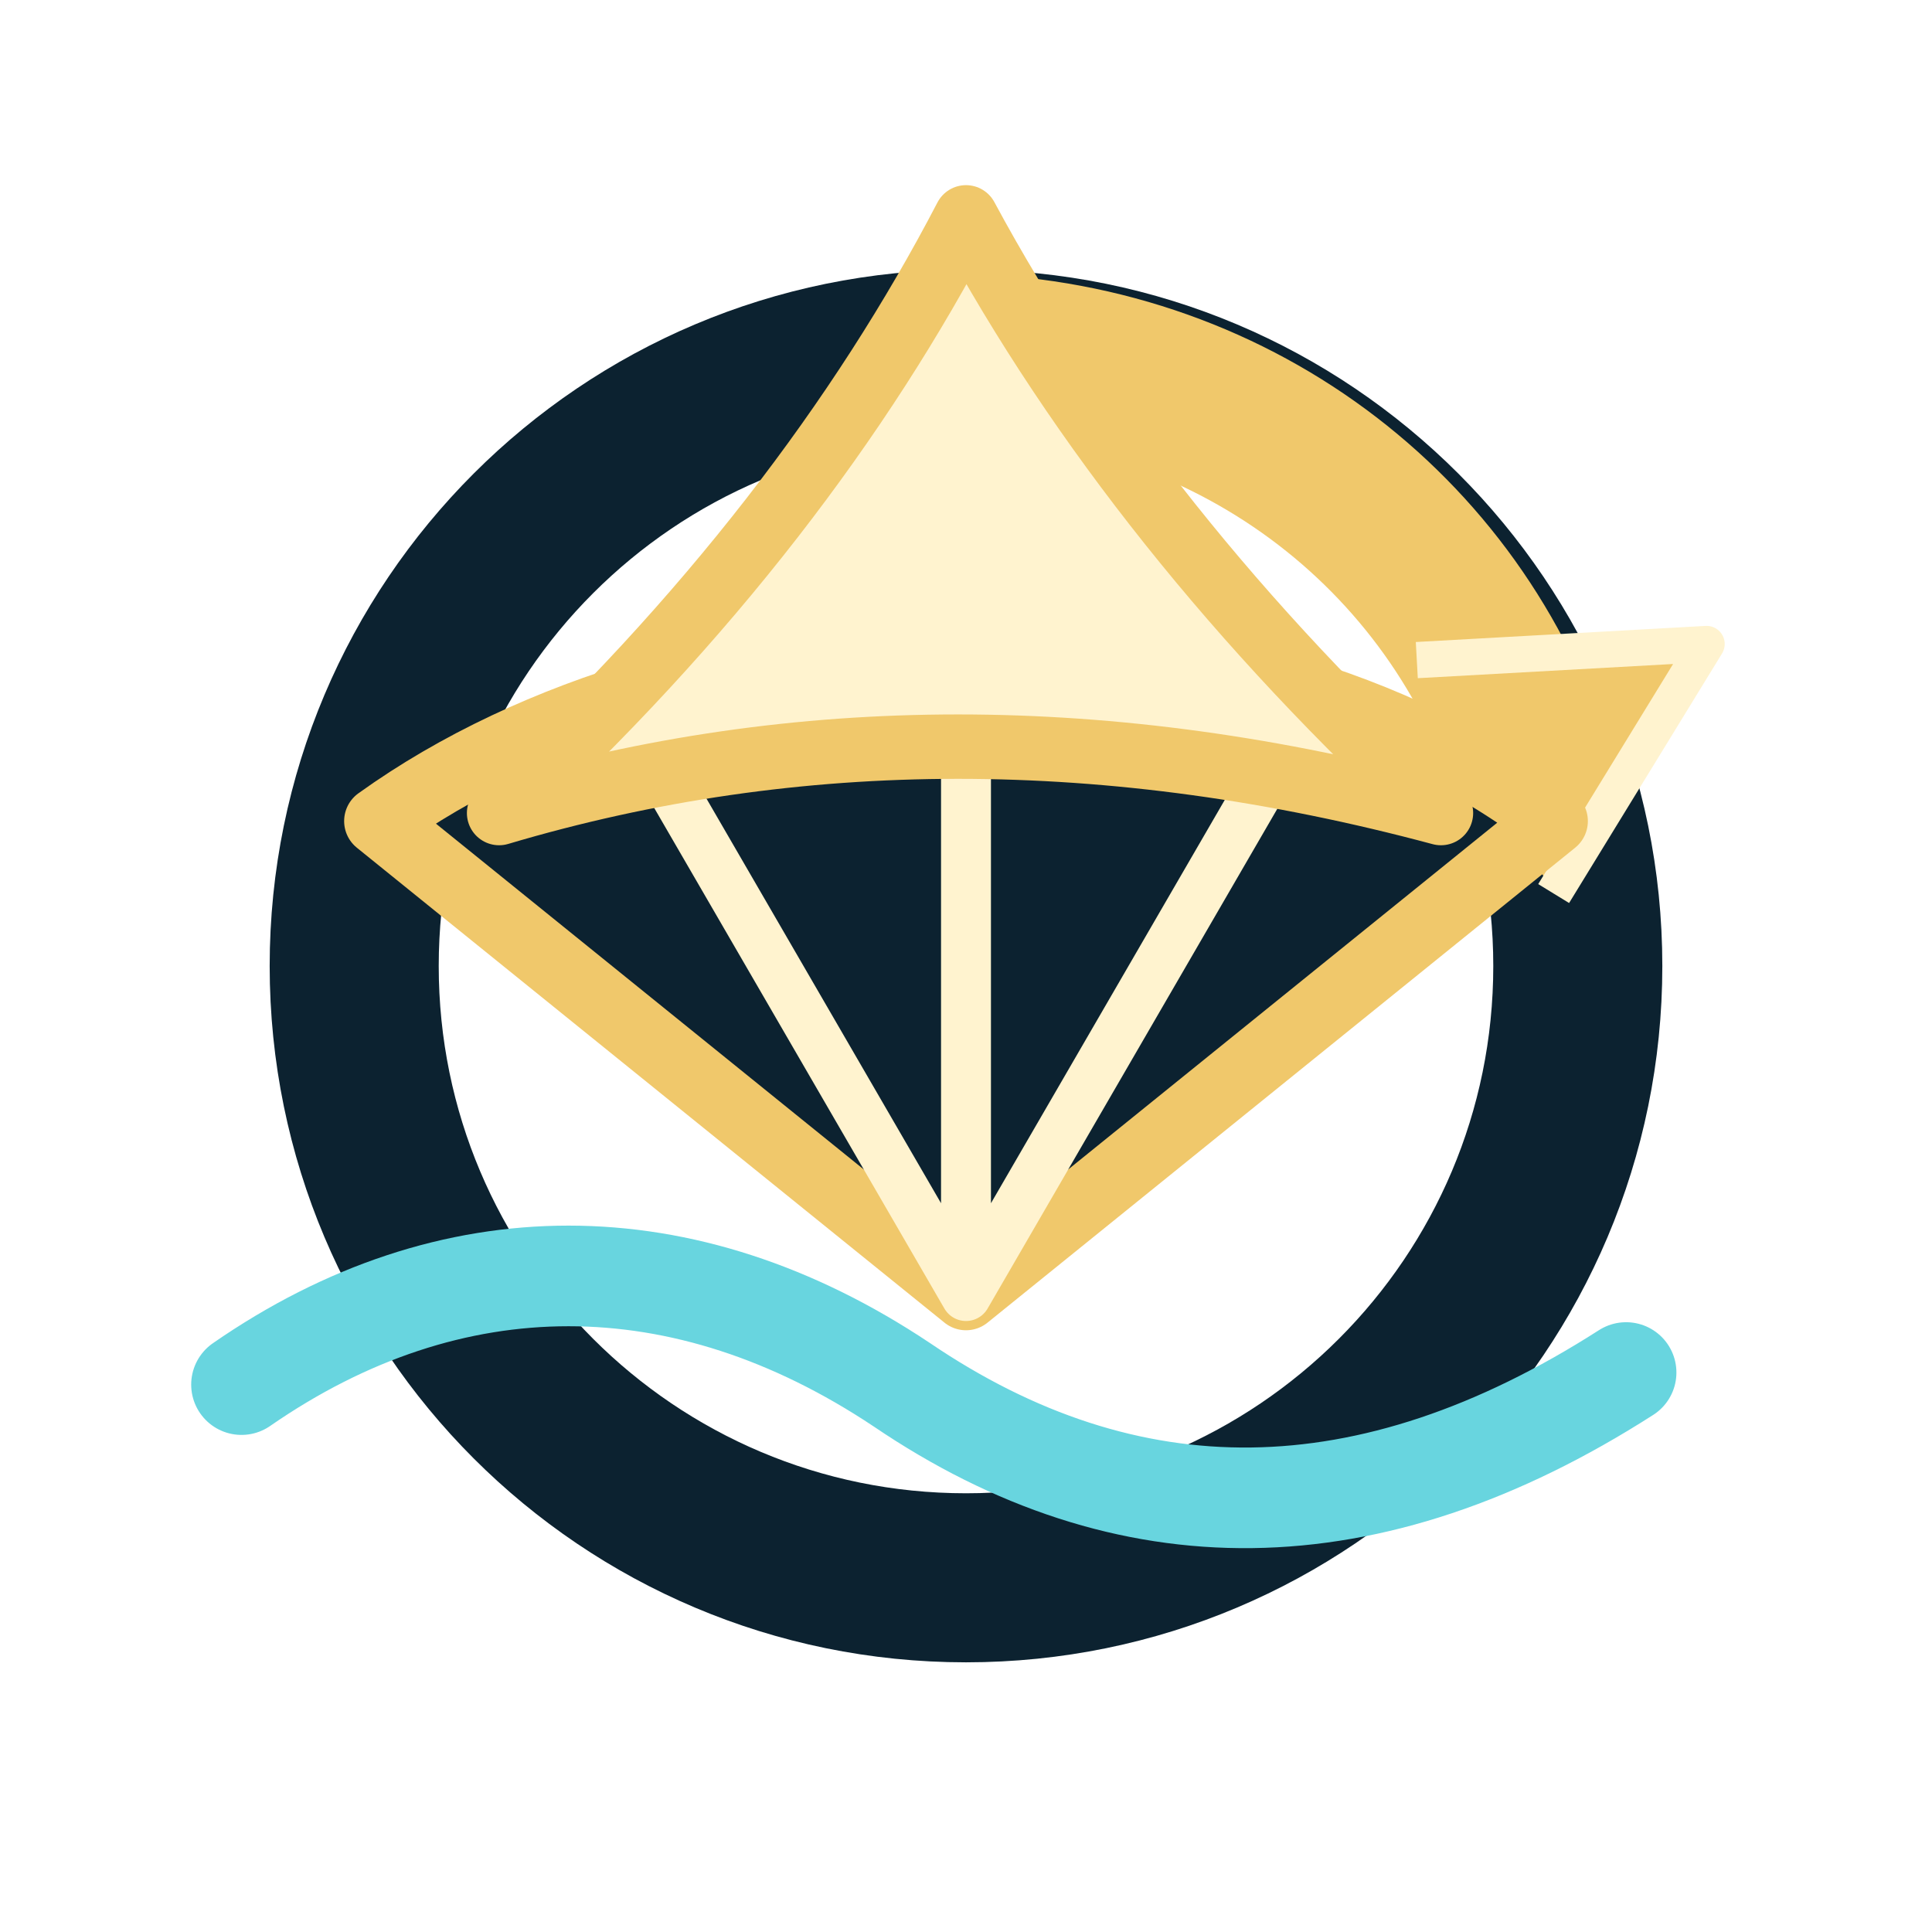
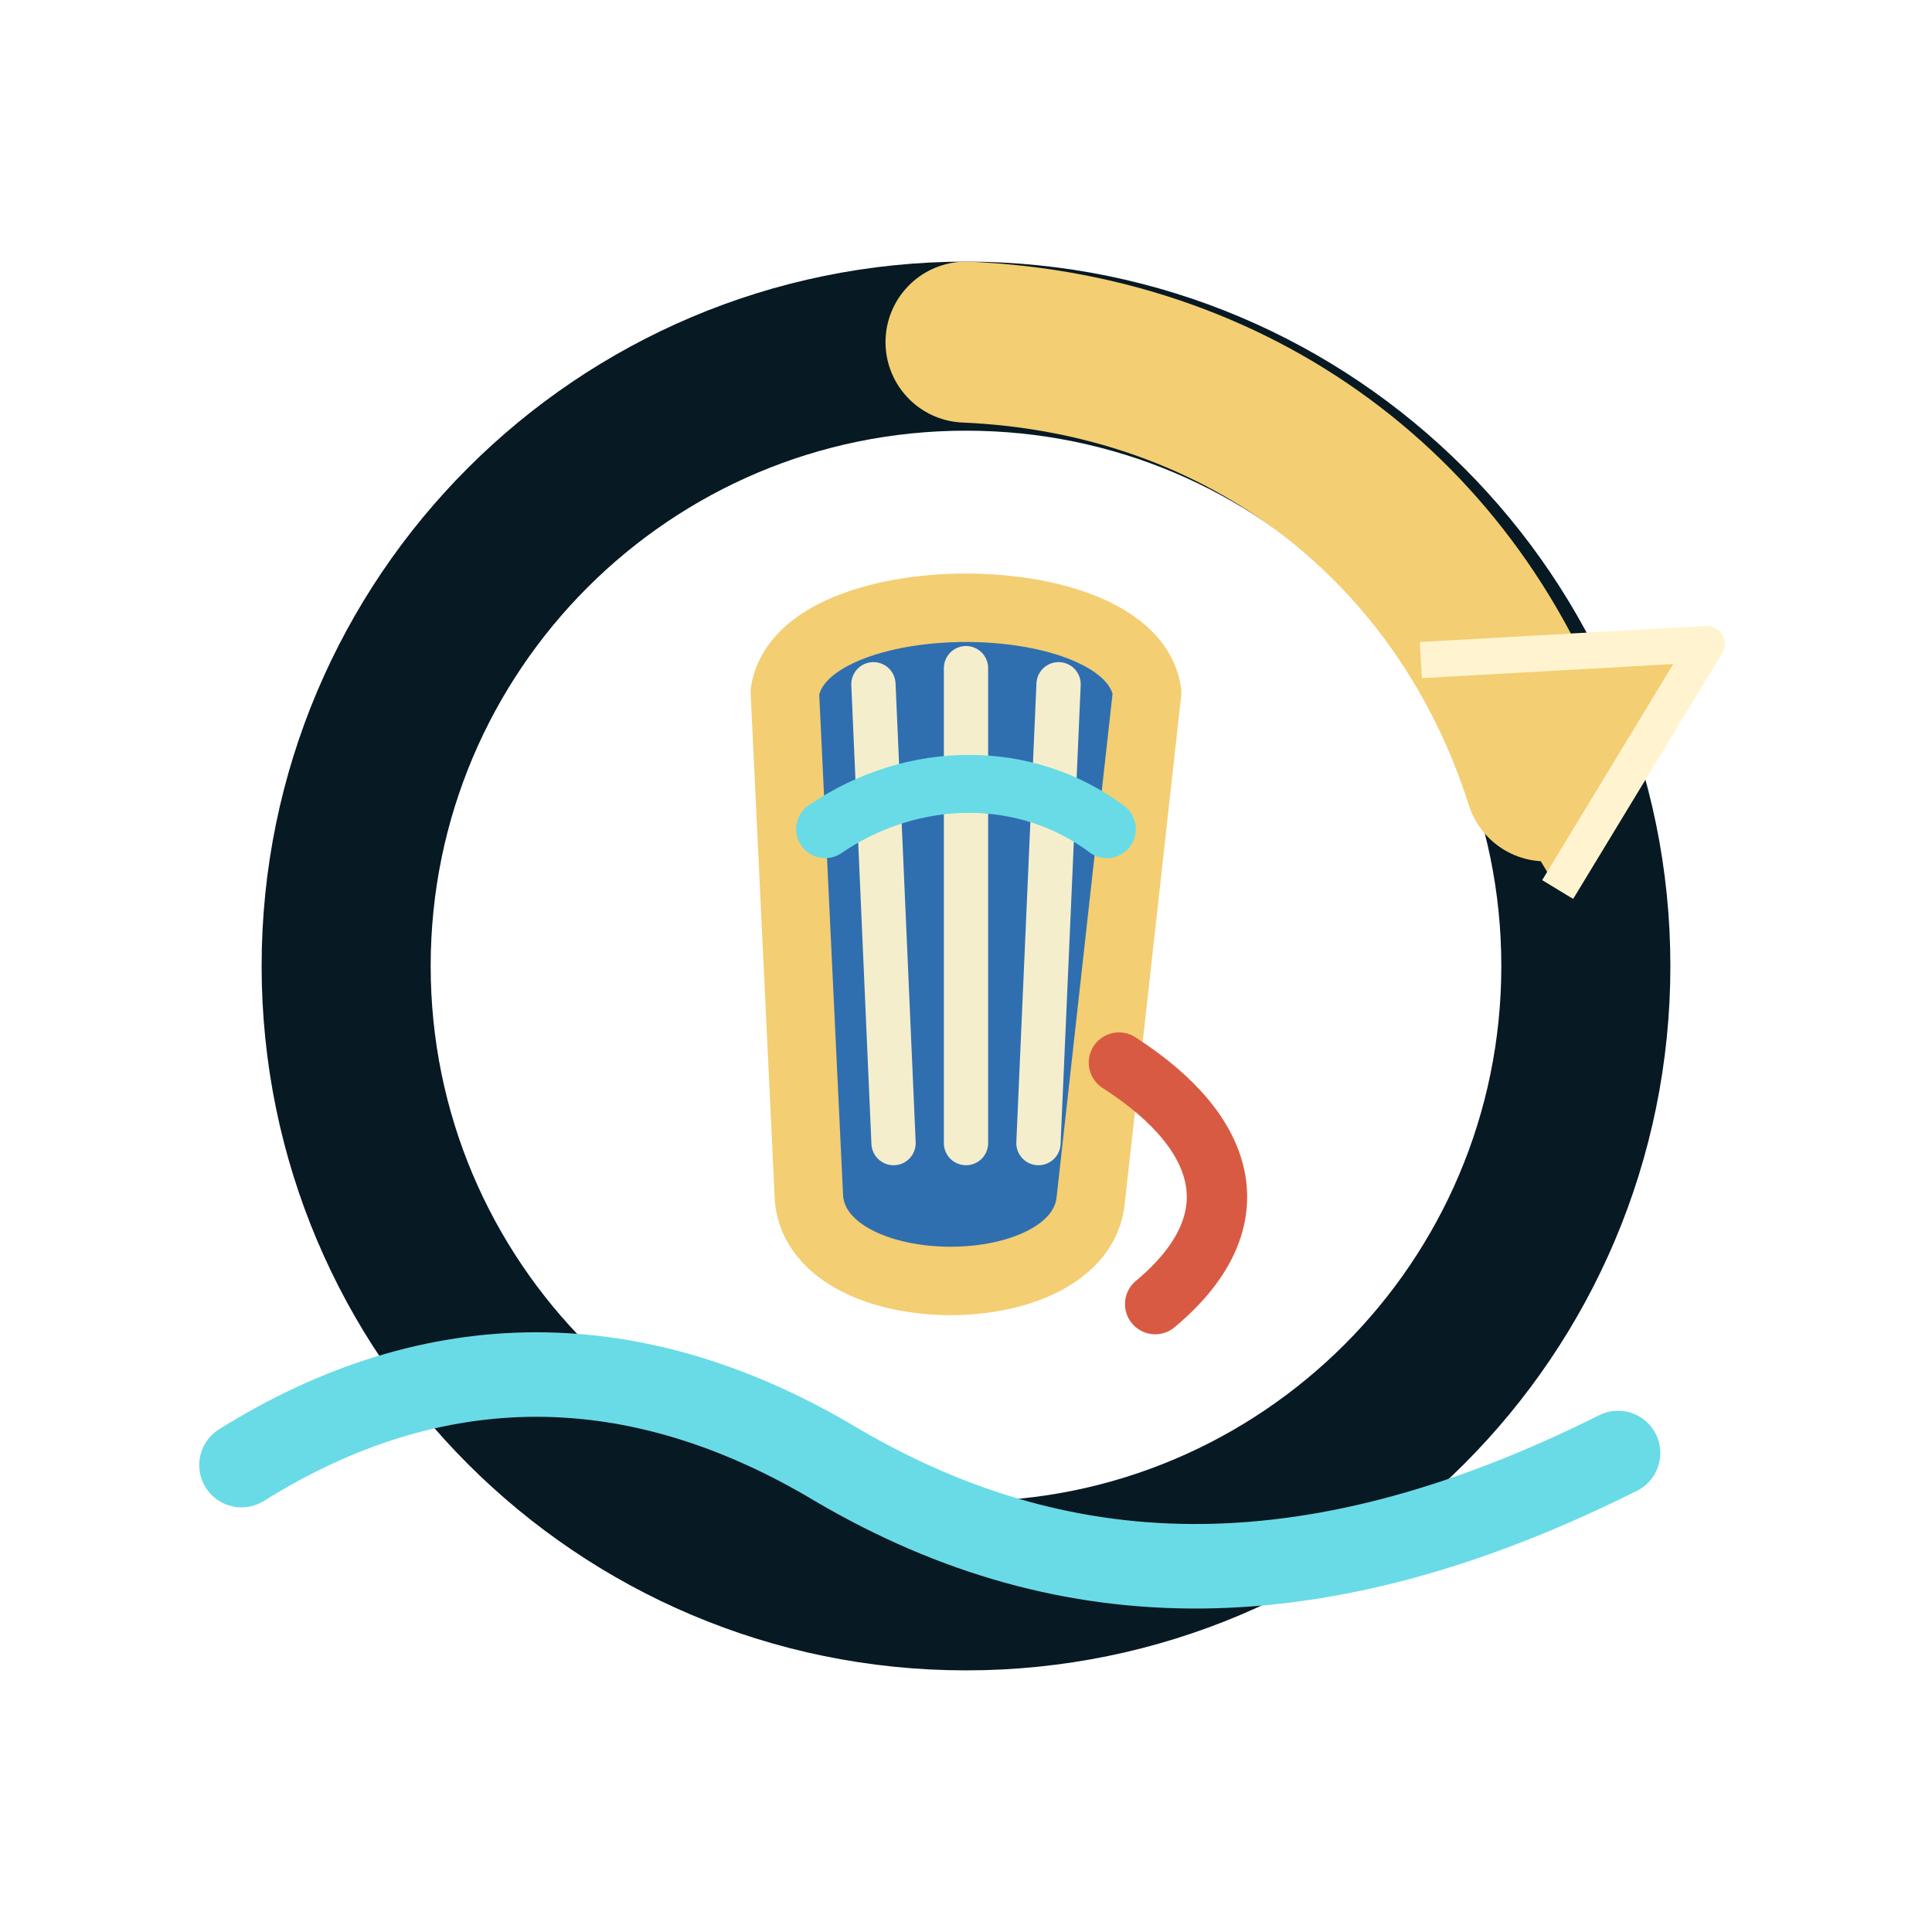
<svg xmlns="http://www.w3.org/2000/svg" class="dream-suisui-svg" viewBox="0 0 24 24" aria-hidden="true" focusable="false">
-   <circle cx="12" cy="12" r="7.6" fill="none" stroke="#0c2230" stroke-width="2.1" />
-   <path d="M12 4.4c3.4.1 6.2 2.3 7.1 5.4" fill="none" stroke="#f0c86b" stroke-width="2" stroke-linecap="round" />
-   <path d="M19.3 11.1 21.2 8l-3.6.2" fill="#f0c86b" stroke="#fff3cf" stroke-width=".45" stroke-linejoin="round" />
-   <path d="M12 16.1 4.7 10.2c3.9-2.8 10.7-3 14.6 0L12 16.1Z" fill="#0c2230" stroke="#f0c86b" stroke-width=".85" stroke-linejoin="round" />
-   <path d="M12 16.1 8 9.2M12 16.1V8.6M12 16.1l4-6.9" stroke="#fff3cf" stroke-width=".62" stroke-linecap="round" />
-   <path d="M6.2 10.1c2.6-2.4 4.5-4.9 5.8-7.4 1.4 2.6 3.4 5.1 5.9 7.4-4.1-1.1-8-1.1-11.7 0Z" fill="#fff3cf" stroke="#f0c86b" stroke-width=".8" stroke-linejoin="round" />
-   <path d="M3 17.2c2.6-1.8 5.5-1.8 8.2 0 2.8 1.9 5.8 1.9 9-.15" fill="none" stroke="#68d5df" stroke-width="1.25" stroke-linecap="round" />
+   <circle cx="12" cy="12" r="7.7" fill="none" stroke="#071923" stroke-width="2.1" />
+   <path d="M12 4.25c3.5.15 6.2 2.3 7.2 5.45" fill="none" stroke="#f3ce72" stroke-width="2" stroke-linecap="round" />
+   <path d="M19.35 11.05 21.2 8l-3.55.2" fill="#f3ce72" stroke="#fff4cf" stroke-width=".45" stroke-linejoin="round" />
+   <g transform="rotate(0 12 10.85)">
+     <path d="M9.75 8.6c.2-1.4 4.3-1.4 4.5 0l-.7 6.3c-.12 1.35-3.36 1.35-3.5 0l-.3-6.3Z" fill="#2f6fb0" stroke="#f3ce72" stroke-width=".85" stroke-linejoin="round" />
+     <path d="M10.85 8.5l.25 5.7M12 8.3v5.9M13.15 8.5l-.25 5.7" stroke="#fff4cf" stroke-width=".55" stroke-linecap="round" opacity=".95" />
+     <path d="M10.25 10.3c1.1-.75 2.5-.75 3.5 0" fill="none" stroke="#69dbe6" stroke-width=".72" stroke-linecap="round" />
+     <path d="M13.9 13.2c1.4.9 1.65 2 .45 3" fill="none" stroke="#d95a42" stroke-width=".75" stroke-linecap="round" />
+   </g>
+   <path d="M3 18.2c2.4-1.5 4.9-1.5 7.4 0 2.9 1.7 6 1.7 9.7-.15" fill="none" stroke="#69dbe6" stroke-width="1.05" stroke-linecap="round" />
</svg>
